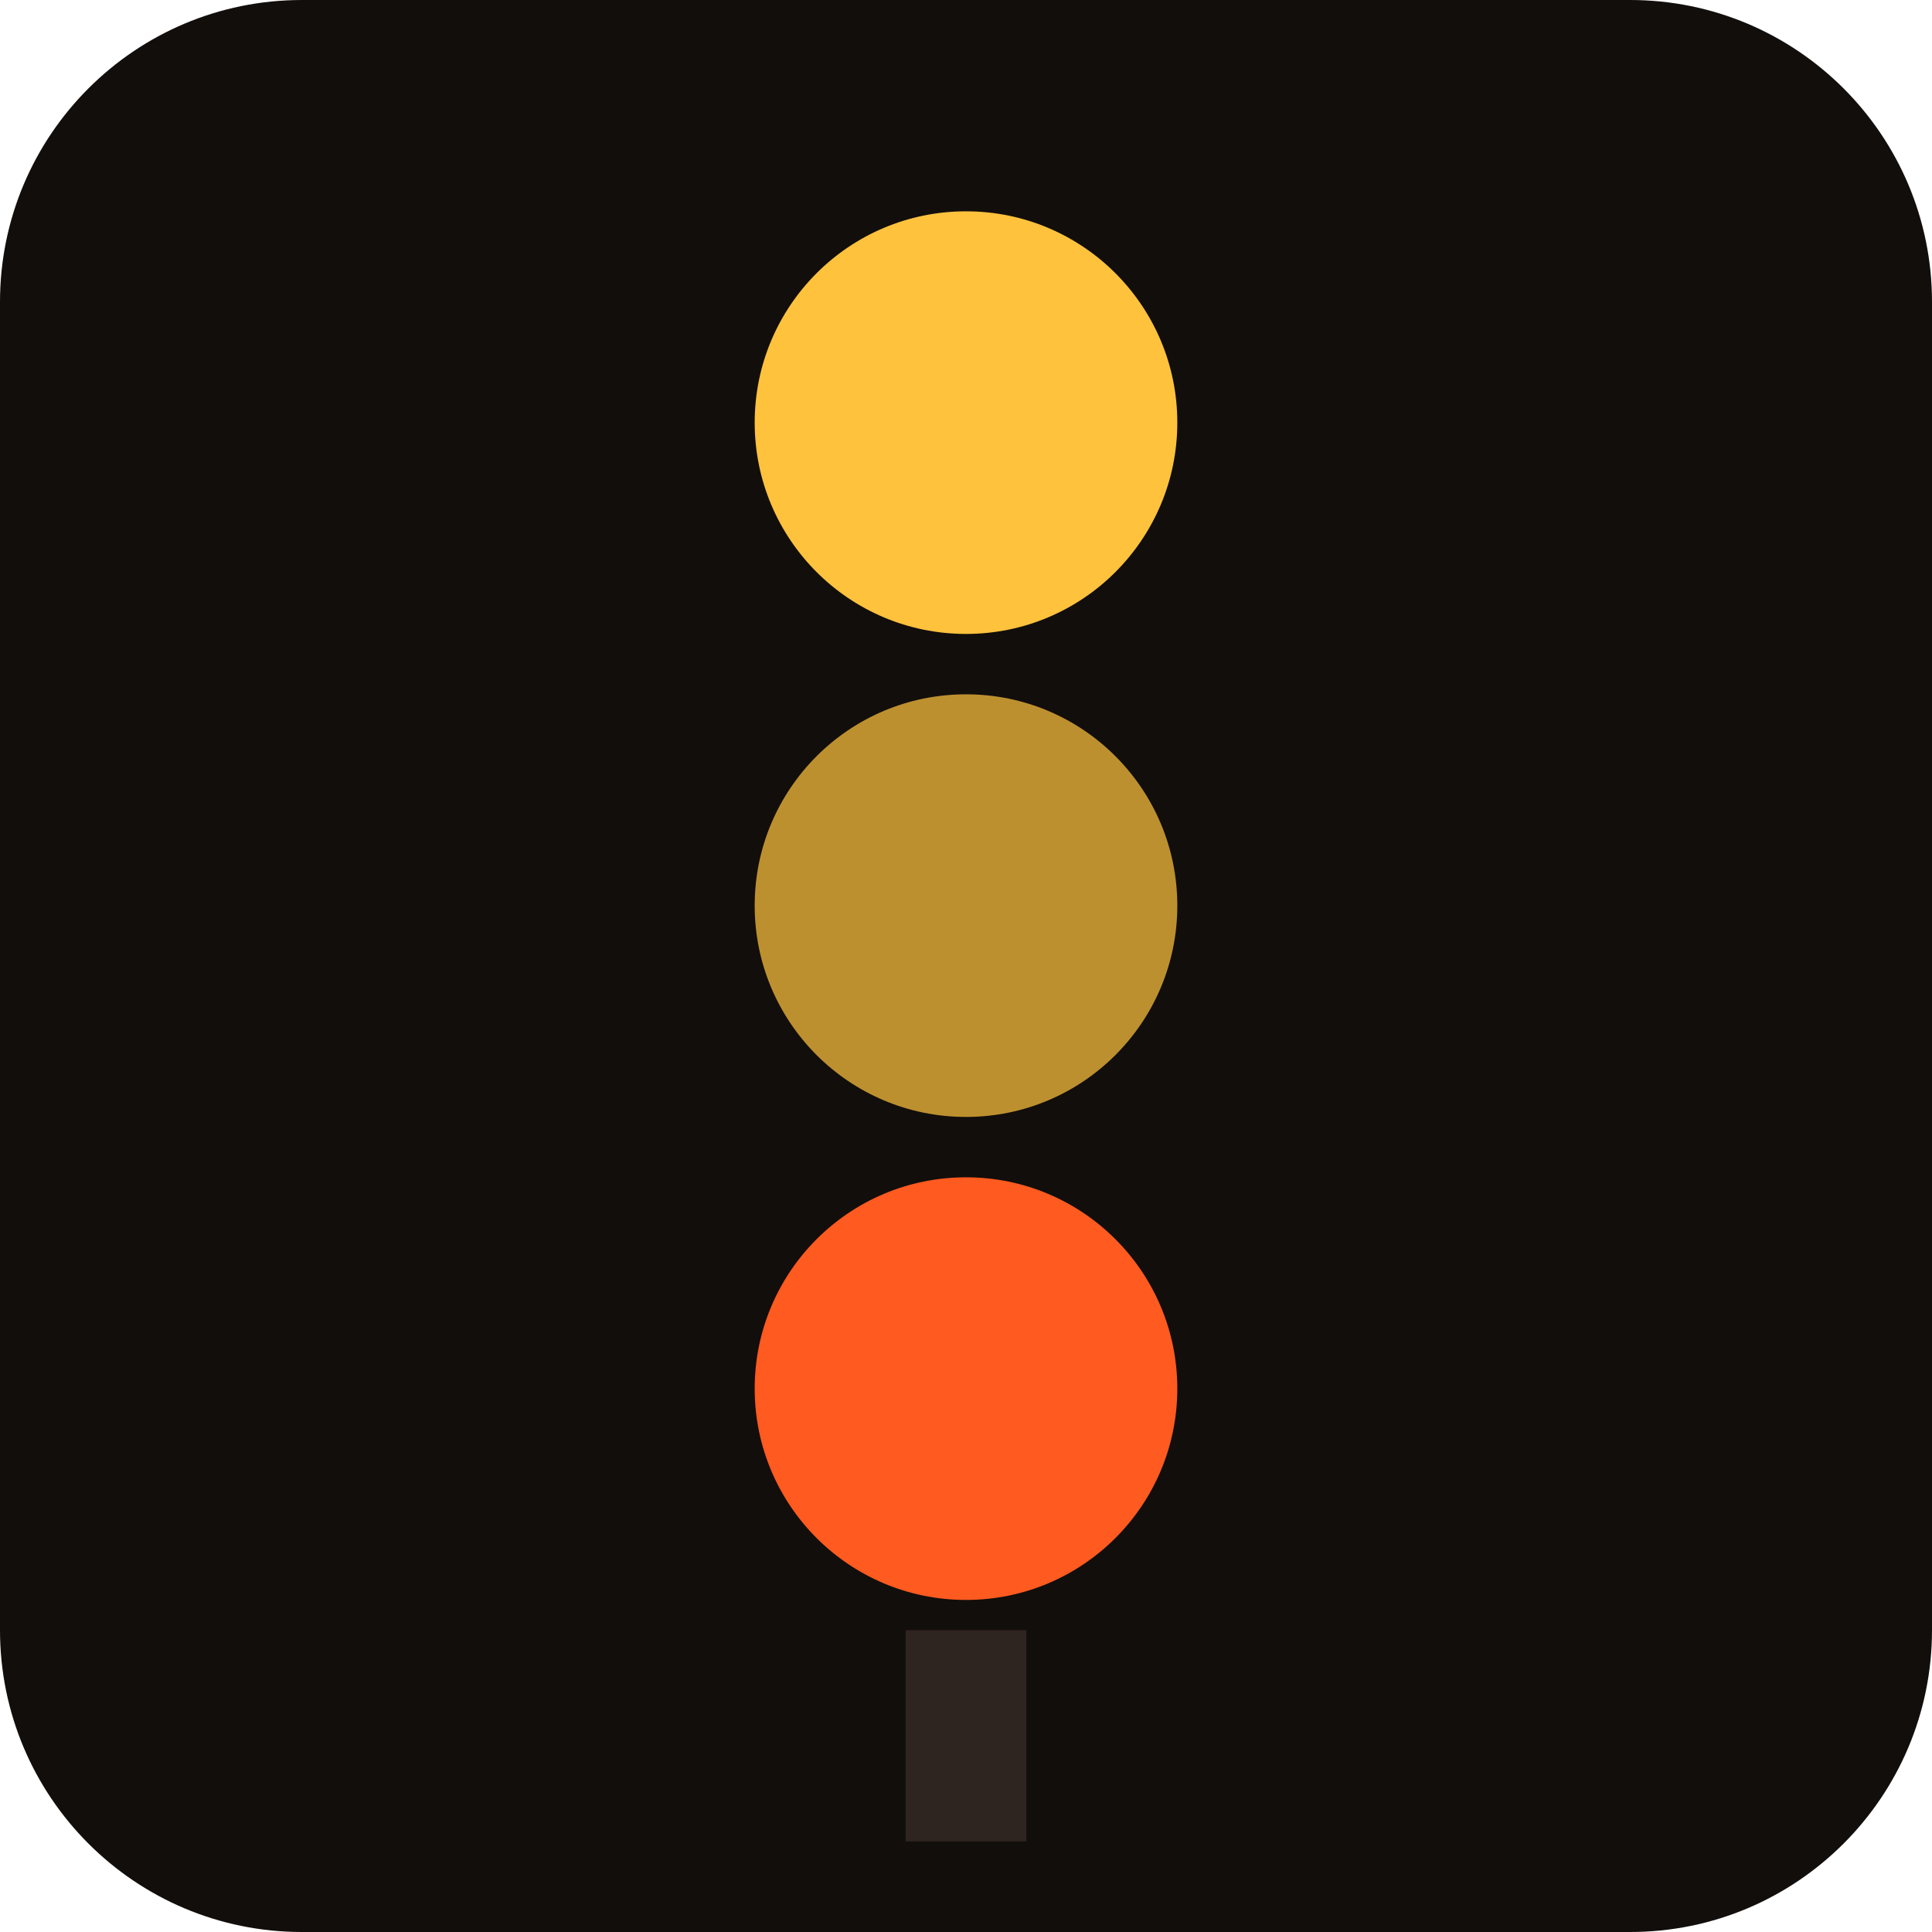
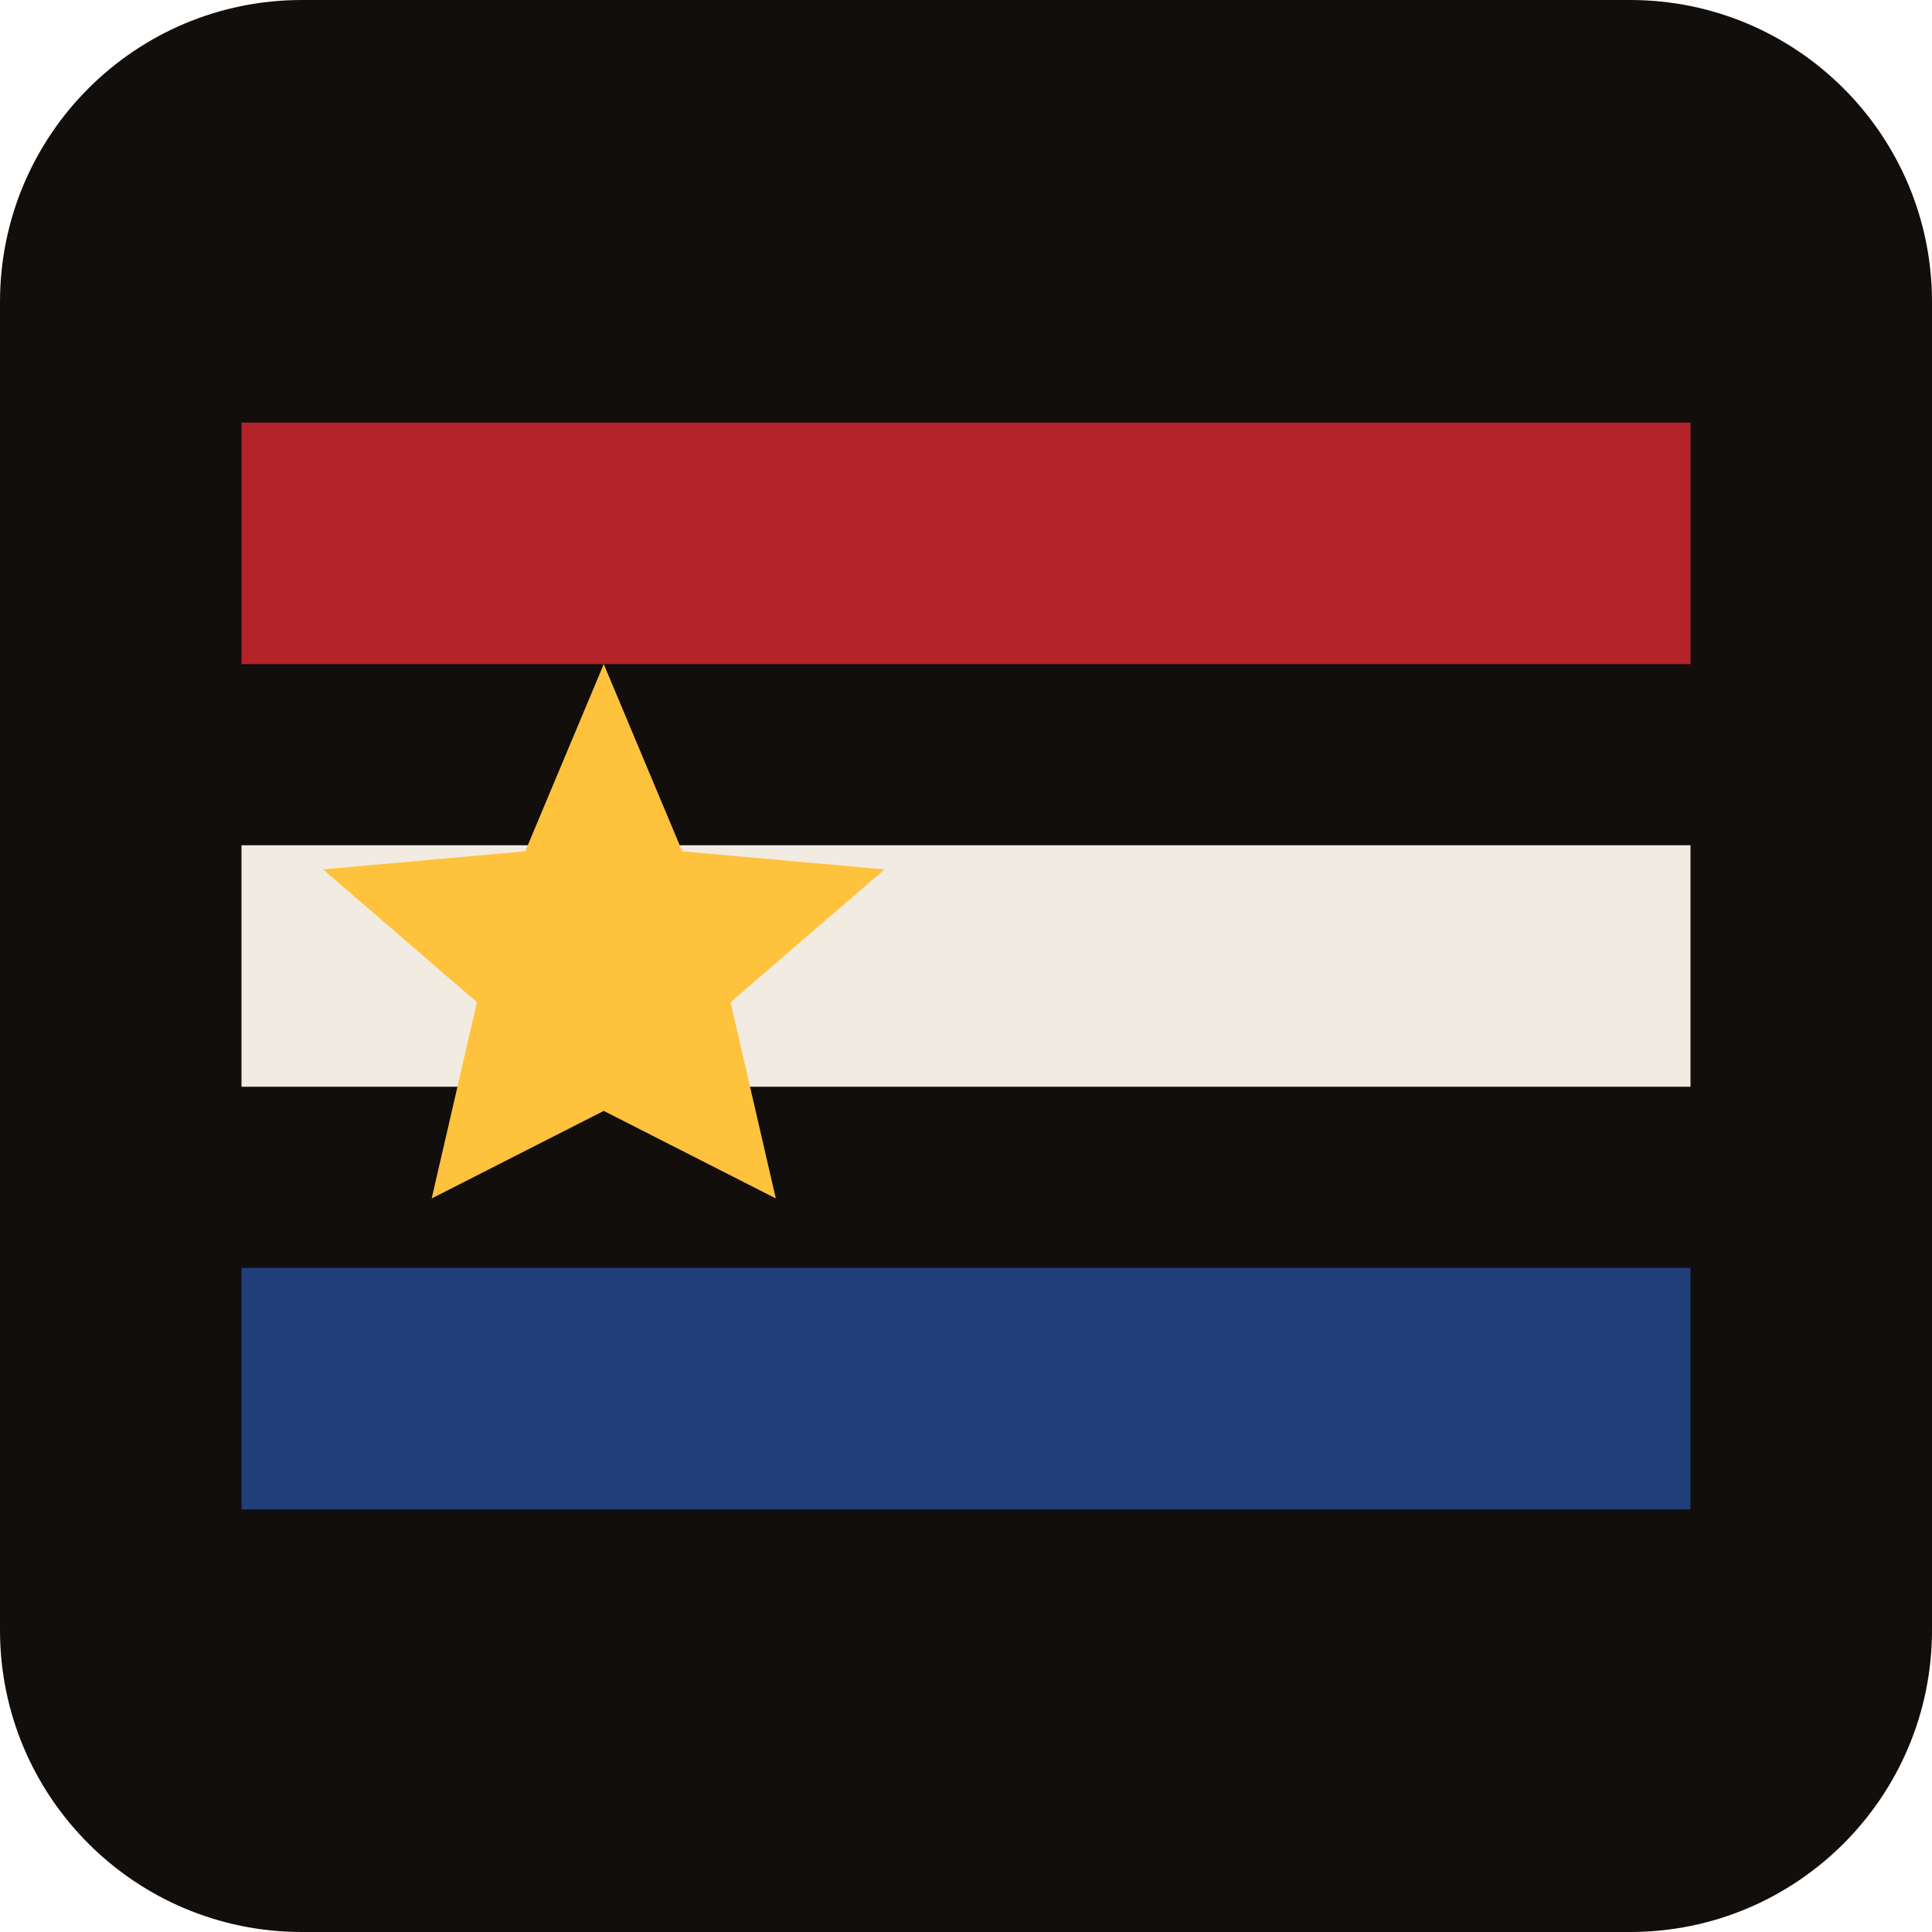
<svg xmlns="http://www.w3.org/2000/svg" viewBox="0 0 64 64" width="64" height="64">
  <rect width="64" height="64" rx="10" fill="#120E0C" />
-   <circle cx="32" cy="14" r="7" fill="#FFC23D" />
-   <circle cx="32" cy="30" r="7" fill="#FFC23D" opacity=".72" />
-   <circle cx="32" cy="46" r="7" fill="#FF5A1F" />
-   <rect x="30" y="54" width="4" height="7" fill="#2E2420" />
+   <rect x="8" y="14" width="48" height="8" fill="#B4232A" />
+   <rect x="8" y="28" width="48" height="8" fill="#F2EBE1" />
+   <rect x="8" y="42" width="48" height="8" fill="#1F3E7A" />
+   <path d="M20 22l2.6 6.2 6.7.6-5.1 4.4 1.5 6.5L20 36.8l-5.7 2.9 1.5-6.5-5.1-4.4 6.7-.6z" fill="#FFC23D" />
</svg>
